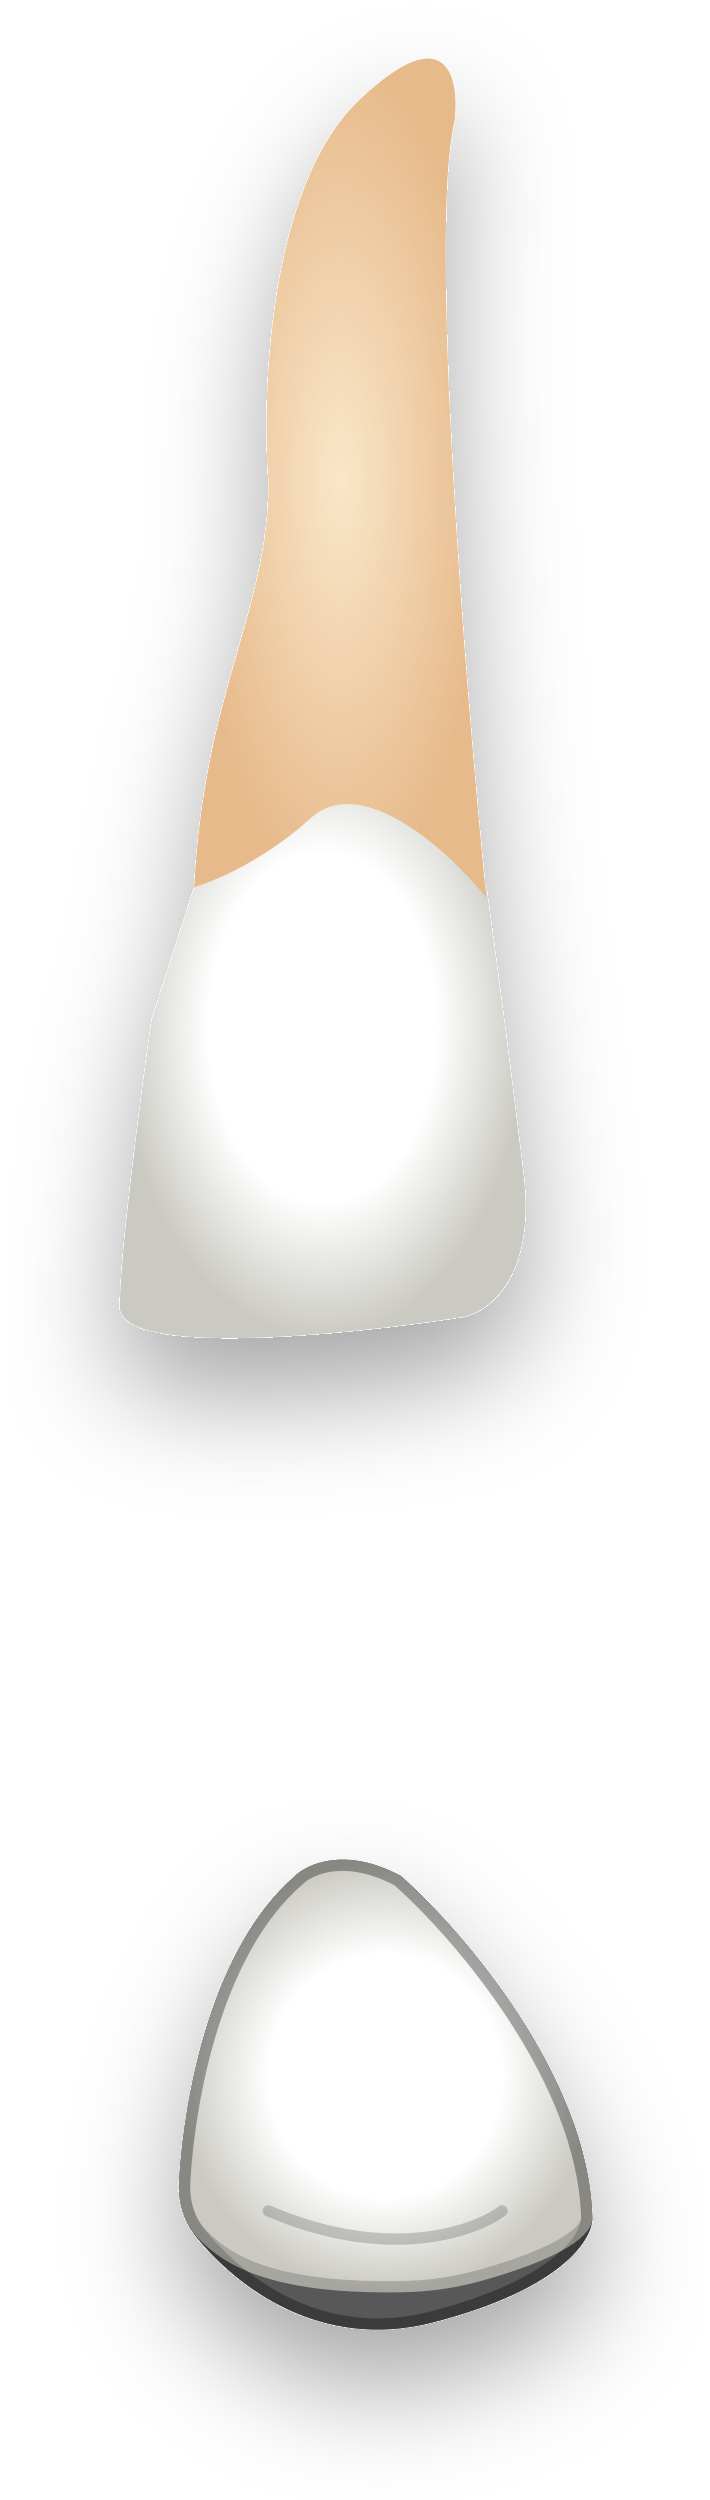
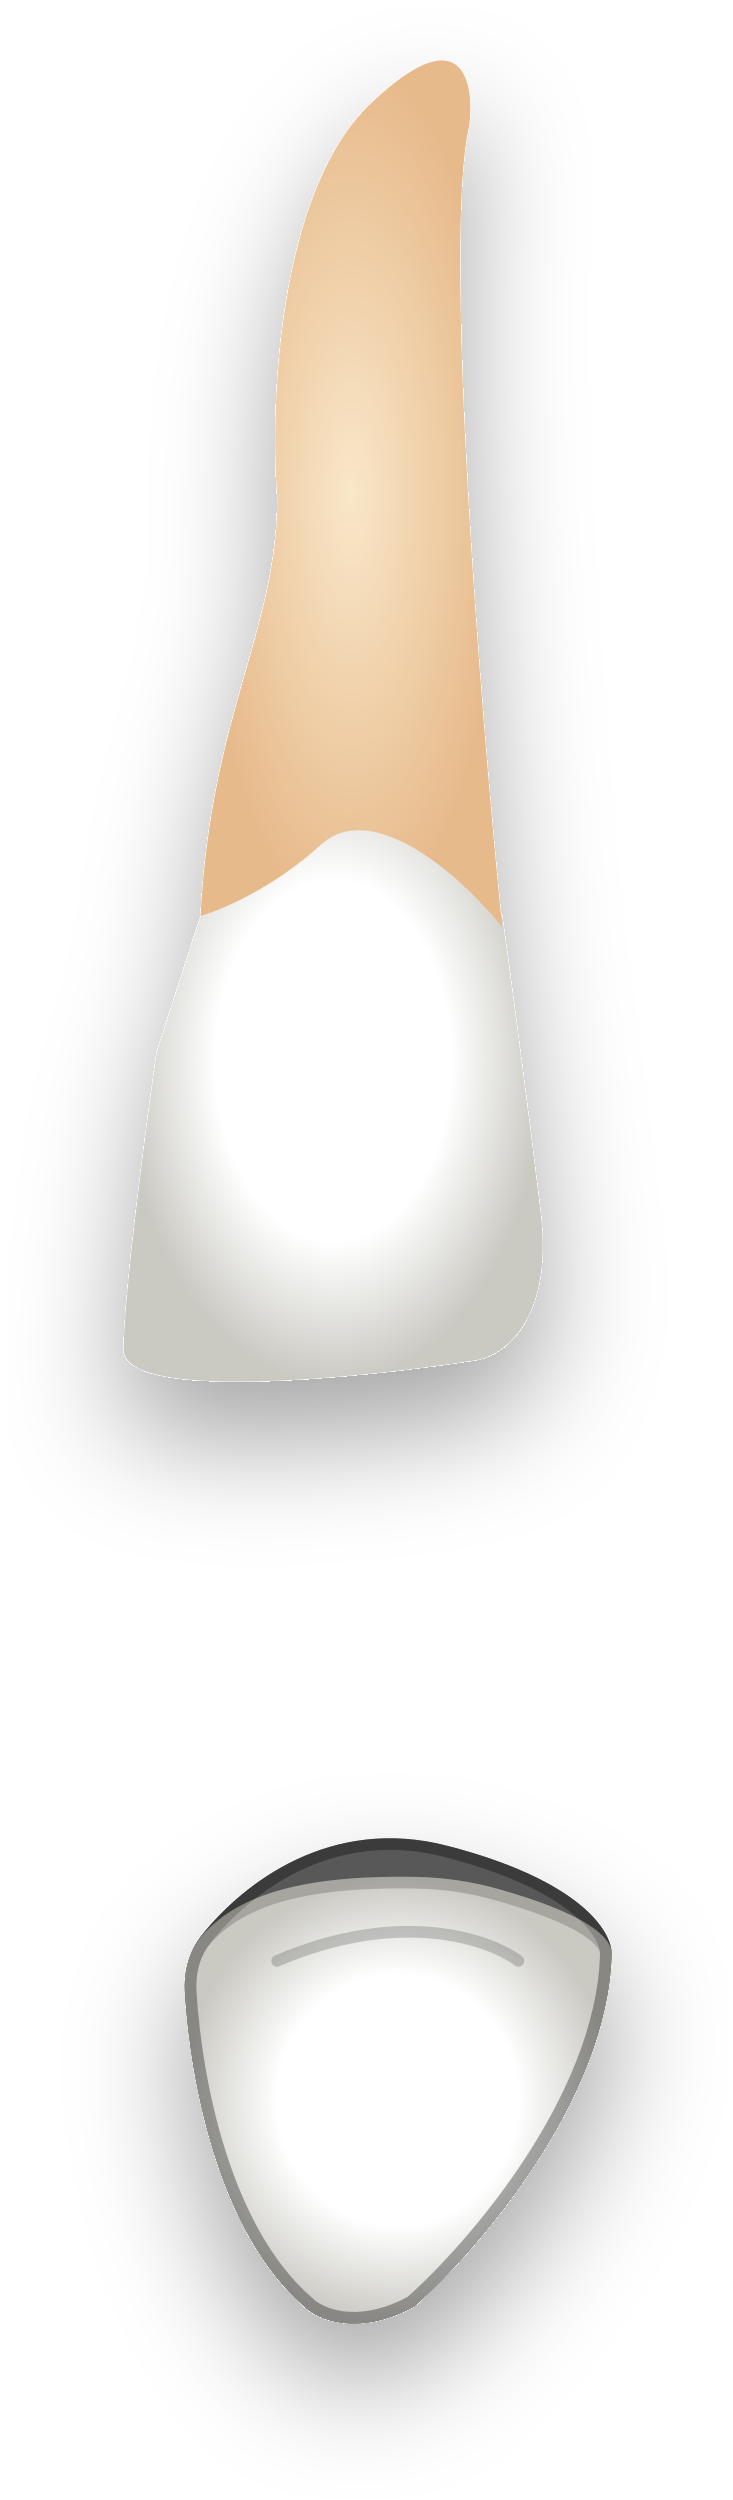
- <svg xmlns="http://www.w3.org/2000/svg" width="63" height="222" viewBox="0 0 63 222" fill="none">
+ <svg xmlns="http://www.w3.org/2000/svg" width="63" height="215" viewBox="0 0 63 215" fill="none">
  <g filter="url(#filter0_d_513_2244)">
    <path d="M10.637 116.045C10.637 111.515 12.524 97.168 13.467 90.561L17.713 77.346L21.487 72.627L34.696 63.66L43.187 78.762C43.816 83.324 45.357 94.808 46.489 104.247C47.621 113.686 43.187 116.675 40.828 116.989C30.765 118.562 10.637 120.576 10.637 116.045Z" fill="url(#paint0_radial_513_2244)" />
    <path d="M40.357 10.805C38.093 20.244 41.3 60.988 43.188 79.708C38.942 74.517 31.771 68.854 27.62 72.629C23.469 76.405 18.971 78.292 17.242 78.764C18.185 61.303 23.846 54.224 23.846 42.897C23.217 34.717 23.941 16.468 31.866 8.917C39.791 1.366 40.829 7.03 40.357 10.805Z" fill="url(#paint1_diamond_513_2244)" />
-     <path d="M52.598 196.799C52.221 184.34 41.121 171.472 35.619 166.595C30.714 163.952 27.287 165.494 26.186 166.595C18.84 172.944 16.37 185.921 15.899 193.62C15.79 195.393 16.247 197.163 17.356 198.552C21.003 203.115 28.482 208.812 38.449 206.238C50.145 203.217 52.755 198.687 52.598 196.799Z" fill="#585858" />
-     <path d="M52.1 196.841C52.099 196.832 52.098 196.823 52.098 196.814C51.913 190.717 49.099 184.477 45.611 179.127C42.147 173.812 38.052 169.427 35.331 167.008C30.629 164.497 27.466 166.022 26.54 166.948C26.531 166.957 26.522 166.965 26.513 166.973C22.94 170.061 20.523 174.793 18.941 179.753C17.361 184.705 16.631 189.832 16.398 193.65C16.296 195.321 16.727 196.963 17.747 198.239C21.334 202.728 28.629 208.257 38.324 205.754C44.128 204.255 47.629 202.393 49.648 200.71C51.685 199.012 52.159 197.551 52.1 196.841Z" stroke="black" stroke-opacity="0.18" stroke-linecap="round" stroke-linejoin="round" />
-     <path d="M52.598 196.799C52.221 184.34 41.122 171.472 35.62 166.595C30.715 163.952 27.287 165.494 26.187 166.595C18.84 172.944 16.37 185.921 15.899 193.62C15.791 195.393 16.208 197.201 17.393 198.525C20.154 201.607 25.014 203.75 35.789 203.549C38.183 203.505 40.573 203.156 42.877 202.503C50.121 200.452 52.736 198.446 52.598 196.799Z" fill="url(#paint2_radial_513_2244)" />
-     <path d="M52.1 196.841C52.099 196.832 52.099 196.823 52.099 196.814C51.914 190.717 49.1 184.477 45.612 179.127C42.147 173.812 38.052 169.427 35.331 167.008C30.629 164.497 27.466 166.022 26.54 166.948C26.532 166.957 26.523 166.965 26.514 166.973C22.94 170.061 20.523 174.793 18.941 179.753C17.362 184.705 16.632 189.832 16.398 193.65C16.295 195.335 16.695 196.996 17.766 198.191C20.381 201.111 25.058 203.249 35.78 203.049C38.132 203.005 40.479 202.663 42.741 202.022C46.346 201.001 48.758 200.002 50.241 199.075C51.759 198.126 52.143 197.359 52.1 196.841Z" stroke="black" stroke-opacity="0.18" stroke-linecap="round" stroke-linejoin="round" />
-     <path d="M44.581 196.33C42.066 198.218 34.394 200.861 23.829 196.33" stroke="black" stroke-opacity="0.18" stroke-linecap="round" stroke-linejoin="round" />
-     <path d="M52.1 196.841C52.099 196.832 52.098 196.823 52.098 196.814C51.913 190.717 49.099 184.477 45.611 179.127C42.147 173.812 38.052 169.427 35.331 167.008C30.629 164.497 27.466 166.022 26.54 166.948C26.531 166.957 26.522 166.965 26.513 166.973C22.94 170.061 20.523 174.793 18.941 179.753C17.361 184.705 16.631 189.832 16.398 193.65C16.296 195.321 16.727 196.963 17.747 198.239C21.334 202.728 28.629 208.257 38.324 205.754C44.128 204.255 47.629 202.393 49.648 200.71C51.685 199.012 52.159 197.551 52.1 196.841Z" stroke="black" stroke-opacity="0.18" stroke-linecap="round" stroke-linejoin="round" />
+     <path d="M52.598 168.166C52.221 180.625 41.121 193.494 35.619 198.37C30.714 201.013 27.287 199.472 26.186 198.37C18.84 192.022 16.37 179.044 15.899 171.345C15.79 169.572 16.247 167.802 17.356 166.414C21.003 161.85 28.482 156.154 38.449 158.727C50.145 161.748 52.755 166.278 52.598 168.166Z" fill="#585858" />
+     <path d="M52.1 168.125C52.099 168.134 52.098 168.142 52.098 168.151C51.913 174.248 49.099 180.488 45.611 185.839C42.147 191.154 38.052 195.538 35.331 197.957C30.629 200.468 27.466 198.943 26.54 198.017C26.531 198.008 26.522 198 26.513 197.992C22.94 194.904 20.523 190.173 18.941 185.212C17.361 180.26 16.631 175.133 16.398 171.315C16.296 169.644 16.727 168.002 17.747 166.726C21.334 162.238 28.629 156.708 38.324 159.212C44.128 160.71 47.629 162.572 49.648 164.256C51.685 165.954 52.159 167.414 52.1 168.125Z" stroke="black" stroke-opacity="0.18" stroke-linecap="round" stroke-linejoin="round" />
+     <path d="M52.598 168.166C52.221 180.625 41.122 193.494 35.62 198.37C30.715 201.013 27.287 199.472 26.187 198.37C18.84 192.022 16.37 179.044 15.899 171.345C15.791 169.572 16.208 167.764 17.393 166.44C20.154 163.359 25.014 161.215 35.789 161.416C38.183 161.461 40.573 161.81 42.877 162.462C50.121 164.514 52.736 166.52 52.598 168.166Z" fill="url(#paint2_radial_513_2244)" />
+     <path d="M52.1 168.125C52.099 168.134 52.099 168.142 52.099 168.151C51.914 174.248 49.1 180.488 45.612 185.839C42.147 191.154 38.052 195.538 35.331 197.957C30.629 200.468 27.466 198.943 26.54 198.017C26.532 198.008 26.523 198 26.514 197.992C22.94 194.904 20.523 190.173 18.941 185.212C17.362 180.26 16.632 175.133 16.398 171.315C16.295 169.631 16.695 167.969 17.766 166.774C20.381 163.854 25.058 161.716 35.78 161.916C38.132 161.96 40.479 162.303 42.741 162.943C46.346 163.964 48.758 164.963 50.241 165.89C51.759 166.839 52.143 167.606 52.1 168.125Z" stroke="black" stroke-opacity="0.18" stroke-linecap="round" stroke-linejoin="round" />
+     <path d="M44.581 168.635C42.066 166.747 34.394 164.105 23.829 168.635" stroke="black" stroke-opacity="0.18" stroke-linecap="round" stroke-linejoin="round" />
+     <path d="M52.1 168.125C52.099 168.134 52.098 168.142 52.098 168.151C51.913 174.248 49.099 180.488 45.611 185.839C42.147 191.154 38.052 195.538 35.331 197.957C30.629 200.468 27.466 198.943 26.54 198.017C26.531 198.008 26.522 198 26.513 197.992C22.94 194.904 20.523 190.173 18.941 185.212C17.361 180.26 16.631 175.133 16.398 171.315C16.296 169.644 16.727 168.002 17.747 166.726C21.334 162.238 28.629 156.708 38.324 159.212C44.128 160.71 47.629 162.572 49.648 164.256C51.685 165.954 52.159 167.414 52.1 168.125Z" stroke="black" stroke-opacity="0.18" stroke-linecap="round" stroke-linejoin="round" />
  </g>
  <defs>
-     <filter id="filter0_d_513_2244" x="0.637" y="0.195" width="61.968" height="221.684" filterUnits="userSpaceOnUse" color-interpolation-filters="sRGB">
+     <filter id="filter0_d_513_2244" x="0.637" y="0.195" width="61.968" height="214.634" filterUnits="userSpaceOnUse" color-interpolation-filters="sRGB">
      <feFlood flood-opacity="0" result="BackgroundImageFix" />
      <feColorMatrix in="SourceAlpha" type="matrix" values="0 0 0 0 0 0 0 0 0 0 0 0 0 0 0 0 0 0 127 0" result="hardAlpha" />
      <feOffset dy="5" />
      <feGaussianBlur stdDeviation="5" />
      <feComposite in2="hardAlpha" operator="out" />
      <feColorMatrix type="matrix" values="0 0 0 0 0 0 0 0 0 0 0 0 0 0 0 0 0 0 0.35 0" />
      <feBlend mode="normal" in2="BackgroundImageFix" result="effect1_dropShadow_513_2244" />
      <feBlend mode="normal" in="SourceGraphic" in2="effect1_dropShadow_513_2244" result="shape" />
    </filter>
    <radialGradient id="paint0_radial_513_2244" cx="0" cy="0" r="1" gradientUnits="userSpaceOnUse" gradientTransform="translate(28.6539 91.2417) rotate(90) scale(27.5815 18.017)">
      <stop offset="0.562" stop-color="white" />
      <stop offset="1" stop-color="#CAC9C2" />
    </radialGradient>
    <radialGradient id="paint1_diamond_513_2244" cx="0" cy="0" r="1" gradientUnits="userSpaceOnUse" gradientTransform="translate(30.2146 42.4518) rotate(90) scale(37.2565 12.9729)">
      <stop stop-color="#F9E7C9" />
      <stop offset="1" stop-color="#E7BA8B" />
    </radialGradient>
-     <radialGradient id="paint2_radial_513_2244" cx="0" cy="0" r="1" gradientUnits="userSpaceOnUse" gradientTransform="translate(34.2071 184.349) rotate(90) scale(19.2133 18.3964)">
+     <radialGradient id="paint2_radial_513_2244" cx="0" cy="0" r="1" gradientUnits="userSpaceOnUse" gradientTransform="translate(34.2071 180.616) rotate(-90) scale(19.2133 18.3964)">
      <stop offset="0.562" stop-color="white" />
      <stop offset="1" stop-color="#CAC9C2" />
    </radialGradient>
  </defs>
</svg>
